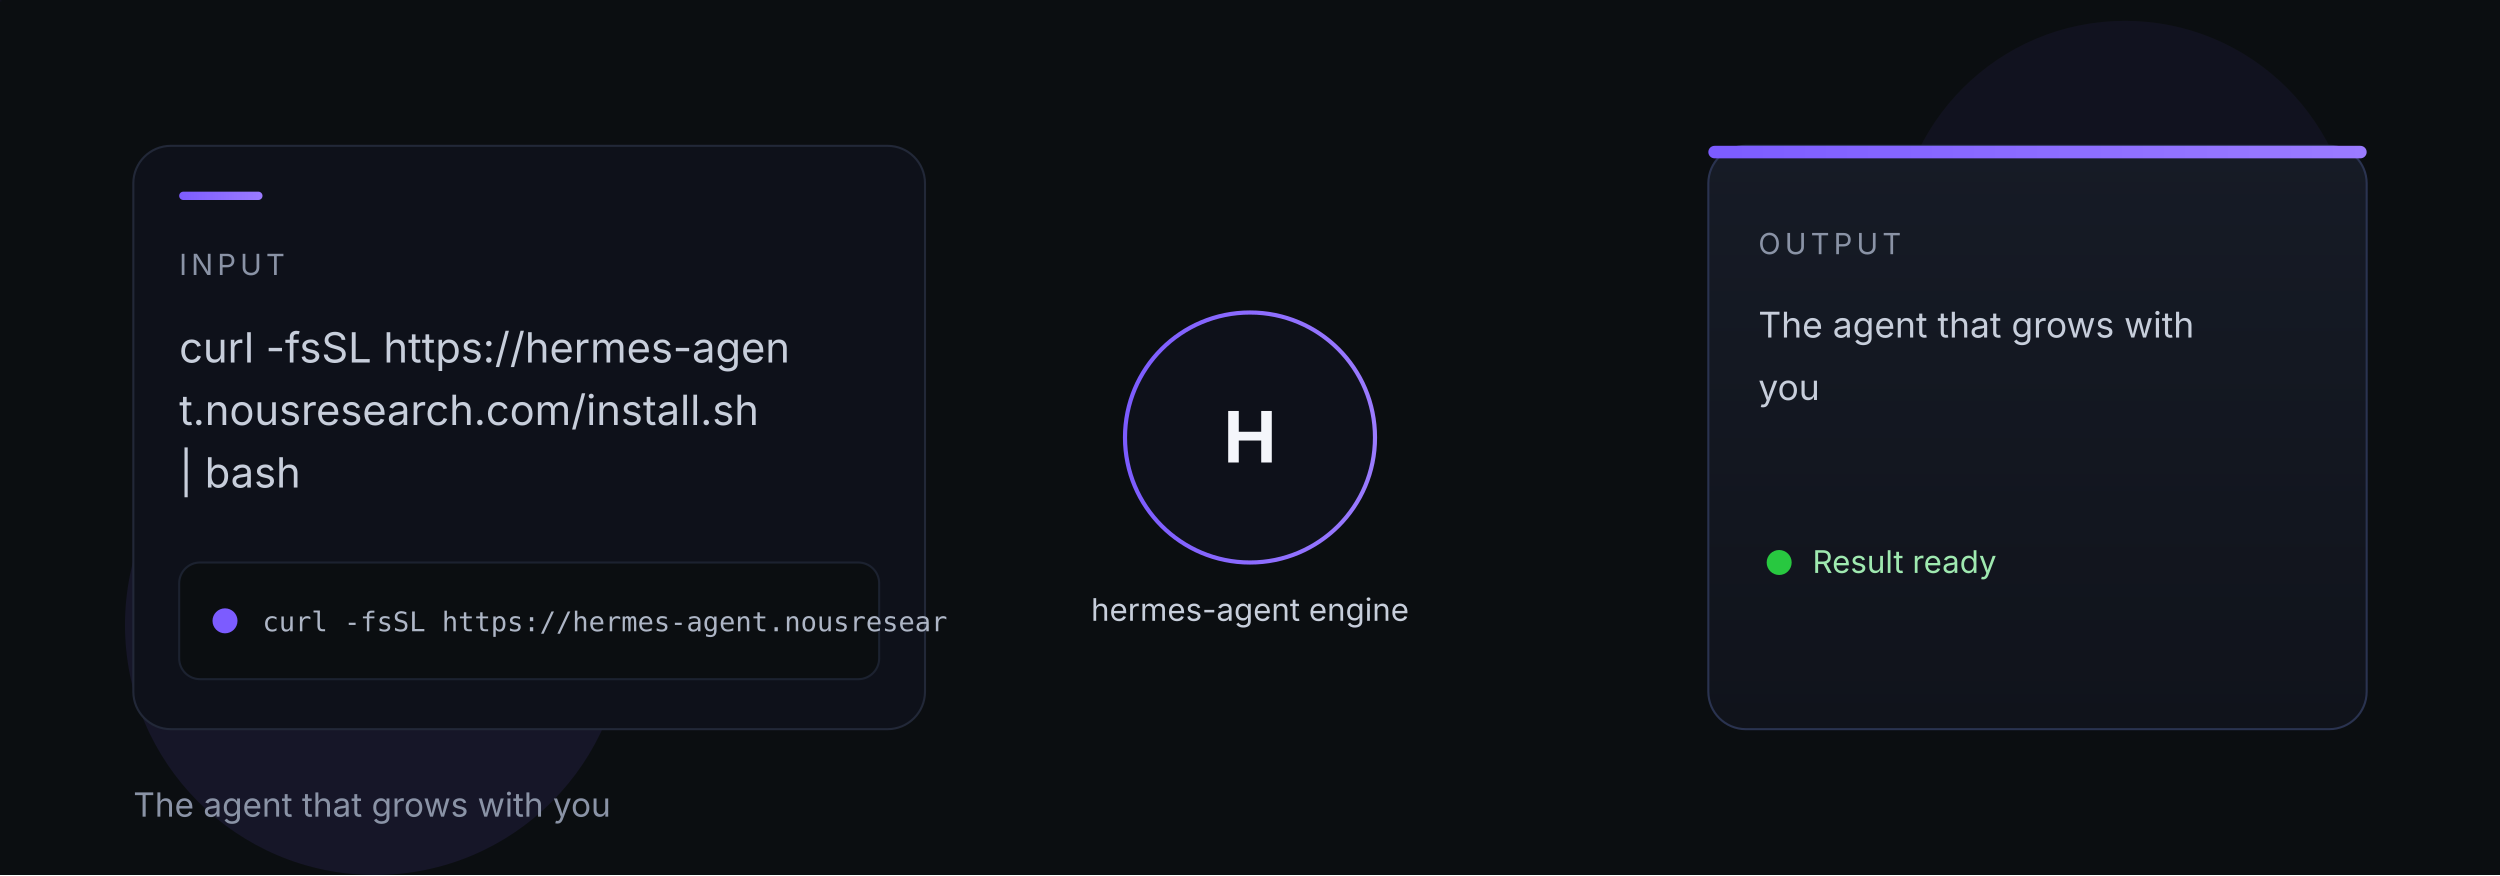
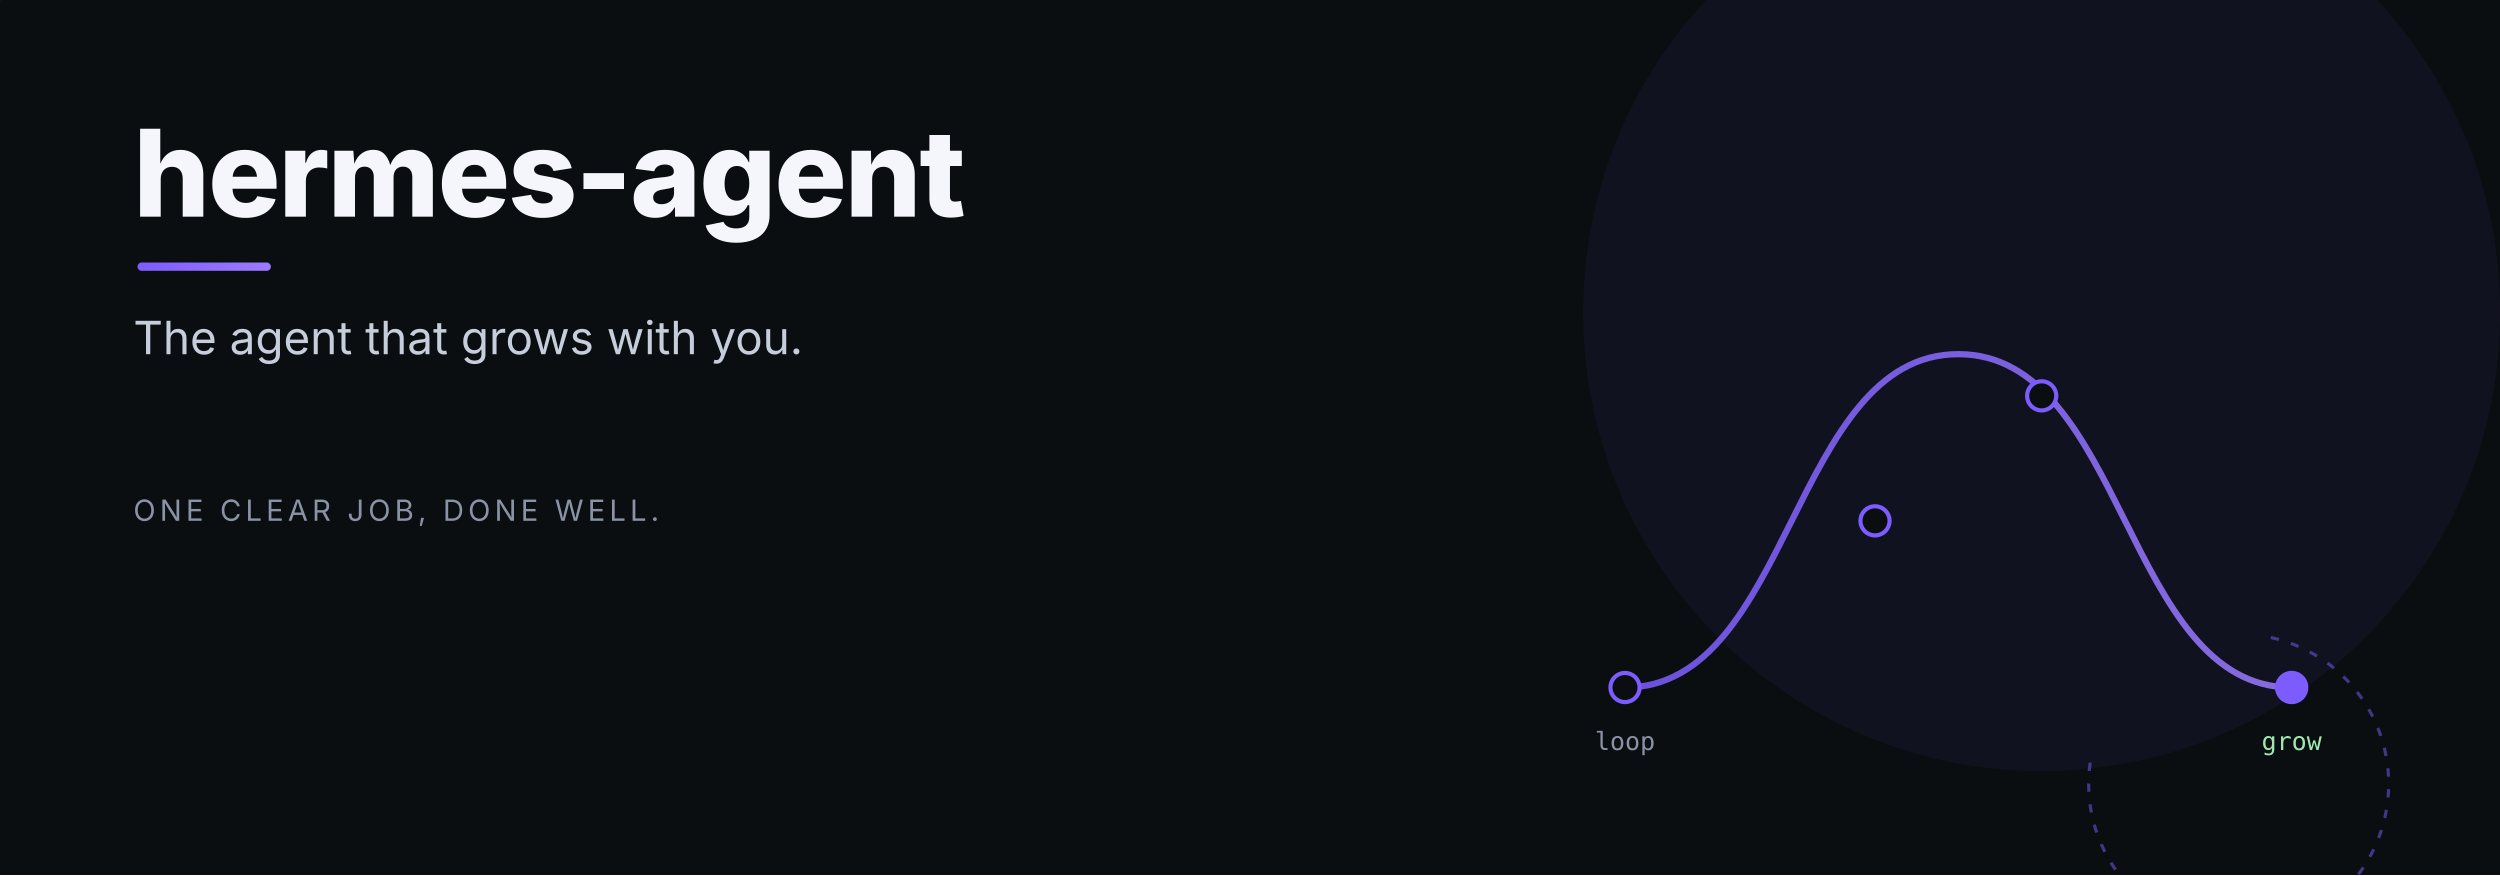
<svg xmlns="http://www.w3.org/2000/svg" width="1200" height="420" viewBox="0 0 1200 420" role="img" aria-labelledby="title desc">
  <defs>
-     <radialGradient id="glow" cx="0.32" cy="0.42" r="0.75" gradientUnits="userSpaceOnUse">
+     <radialGradient id="bg" cx="0.26" cy="0.34" r="0.9" gradientUnits="userSpaceOnUse">
      <stop offset="0" stop-color="#15101F" />
      <stop offset="0.55" stop-color="#0C0F16" />
      <stop offset="1" stop-color="#0B0E11" />
    </radialGradient>
    <linearGradient id="accent" x1="0" y1="0" x2="1" y2="0">
      <stop offset="0" stop-color="#7C5CFF" />
      <stop offset="1" stop-color="#9B7BFF" />
    </linearGradient>
-     <linearGradient id="card" x1="0" y1="0" x2="0" y2="1">
-       <stop offset="0" stop-color="#161B26" />
-       <stop offset="1" stop-color="#10131B" />
-     </linearGradient>
  </defs>
-   <rect width="1200" height="420" fill="url(#glow)" />
-   <circle cx="180" cy="300" r="120" fill="#7C5CFF" opacity="0.10" />
-   <circle cx="1020" cy="120" r="110" fill="#7C5CFF" opacity="0.06" />
-   <g transform="translate(64 70)">
-     <rect x="0" y="0" width="380" height="280" rx="18" fill="#0E111A" stroke="#222838" />
-     <rect x="22" y="22" width="40" height="4" rx="2" fill="url(#accent)" />
-     <text x="22" y="62" font-family="-apple-system, BlinkMacSystemFont, Segoe UI, sans-serif" font-size="14" letter-spacing="2" fill="#8A93A6">INPUT</text>
-     <text x="22" y="104" font-family="-apple-system, BlinkMacSystemFont, Segoe UI, sans-serif" font-size="20" fill="#C7CEDB">curl -fsSL https://hermes-agen</text>
-     <text x="22" y="134" font-family="-apple-system, BlinkMacSystemFont, Segoe UI, sans-serif" font-size="20" fill="#C7CEDB">t.nousresearch.com/install.sh</text>
-     <text x="22" y="164" font-family="-apple-system, BlinkMacSystemFont, Segoe UI, sans-serif" font-size="20" fill="#C7CEDB">| bash</text>
-     <g transform="translate(22 200)">
-       <rect width="336" height="56" rx="10" fill="#0B0E11" stroke="#1C2230" />
-       <circle cx="22" cy="28" r="6" fill="#7C5CFF" />
-       <text x="40" y="33" font-family="ui-monospace, SFMono-Regular, Menlo, monospace" font-size="13" fill="#AEB6C6">curl -fsSL https://hermes-agent.nousresear</text>
-     </g>
+   <rect width="1200" height="420" fill="url(#bg)" />
+   <circle cx="980" cy="150" r="220" fill="#7C5CFF" opacity="0.06" />
+   <text x="64" y="104" font-family="-apple-system, BlinkMacSystemFont, 'Segoe UI', sans-serif" font-size="58" font-weight="800" letter-spacing="-1" fill="#F4F6FB">hermes-agent</text>
+   <rect x="66" y="126" width="64" height="4" rx="2" fill="url(#accent)" />
+   <text x="64" y="170" font-family="-apple-system, BlinkMacSystemFont, 'Segoe UI', sans-serif" font-size="22" fill="#C7CEDB">The agent that grows with you.</text>
+   <text x="64" y="250" font-family="-apple-system, BlinkMacSystemFont, 'Segoe UI', sans-serif" font-size="14" fill="#8A93A6" letter-spacing="2">ONE CLEAR JOB, DONE WELL.</text>
+   <g transform="translate(940 210)">
+     <path d="M-160 120 C -80 120 -80 -40 0 -40 C 80 -40 80 120 160 120" fill="none" stroke="url(#accent)" stroke-width="3" opacity="0.85" />
+     <path d="M150 96 A 72 72 0 1 1 64 152" fill="none" stroke="#7C5CFF" stroke-width="1.5" opacity="0.5" stroke-dasharray="4 6" />
+     <circle cx="-160" cy="120" r="7" fill="#0B0E11" stroke="#7C5CFF" stroke-width="2" />
+     <circle cx="-40" cy="40" r="7" fill="#0B0E11" stroke="#7C5CFF" stroke-width="2" />
+     <circle cx="40" cy="-20" r="7" fill="#0B0E11" stroke="#7C5CFF" stroke-width="2" />
+     <circle cx="160" cy="120" r="8" fill="#7C5CFF" />
+     <text x="-160" y="150" text-anchor="middle" font-family="ui-monospace, Menlo, monospace" font-size="12" fill="#8A93A6">loop</text>
+     <text x="160" y="150" text-anchor="middle" font-family="ui-monospace, Menlo, monospace" font-size="12" fill="#9FE9B0">grow</text>
  </g>
-   <g transform="translate(540 150)">
-     <circle cx="60" cy="60" r="60" fill="#0E111A" stroke="url(#accent)" stroke-width="2" />
-     <text x="60" y="72" text-anchor="middle" font-family="-apple-system, BlinkMacSystemFont, Segoe UI, sans-serif" font-size="34" font-weight="700" fill="#F4F6FB">H</text>
-     <text x="60" y="148" text-anchor="middle" font-family="-apple-system, BlinkMacSystemFont, Segoe UI, sans-serif" font-size="15" fill="#C7CEDB">hermes-agent engine</text>
-   </g>
-   <g transform="translate(820 70)">
-     <rect x="0" y="0" width="316" height="280" rx="18" fill="url(#card)" stroke="#2A3350" />
-     <rect x="0" y="0" width="316" height="6" rx="3" fill="url(#accent)" />
-     <text x="24" y="52" font-family="-apple-system, BlinkMacSystemFont, Segoe UI, sans-serif" font-size="14" letter-spacing="2" fill="#8A93A6">OUTPUT</text>
-     <text x="24" y="92" font-family="-apple-system, BlinkMacSystemFont, Segoe UI, sans-serif" font-size="17" fill="#C7CEDB">The agent that grows with</text>
-     <text x="24" y="122" font-family="-apple-system, BlinkMacSystemFont, Segoe UI, sans-serif" font-size="17" fill="#C7CEDB">you</text>
-     <circle cx="34" cy="200" r="6" fill="#28C840" />
-     <text x="50" y="205" font-family="-apple-system, BlinkMacSystemFont, Segoe UI, sans-serif" font-size="15" fill="#9FE9B0">Result ready</text>
-   </g>
-   <text x="64" y="392" font-family="-apple-system, BlinkMacSystemFont, Segoe UI, sans-serif" font-size="16" fill="#8A93A6">The agent that grows with you</text>
</svg>
